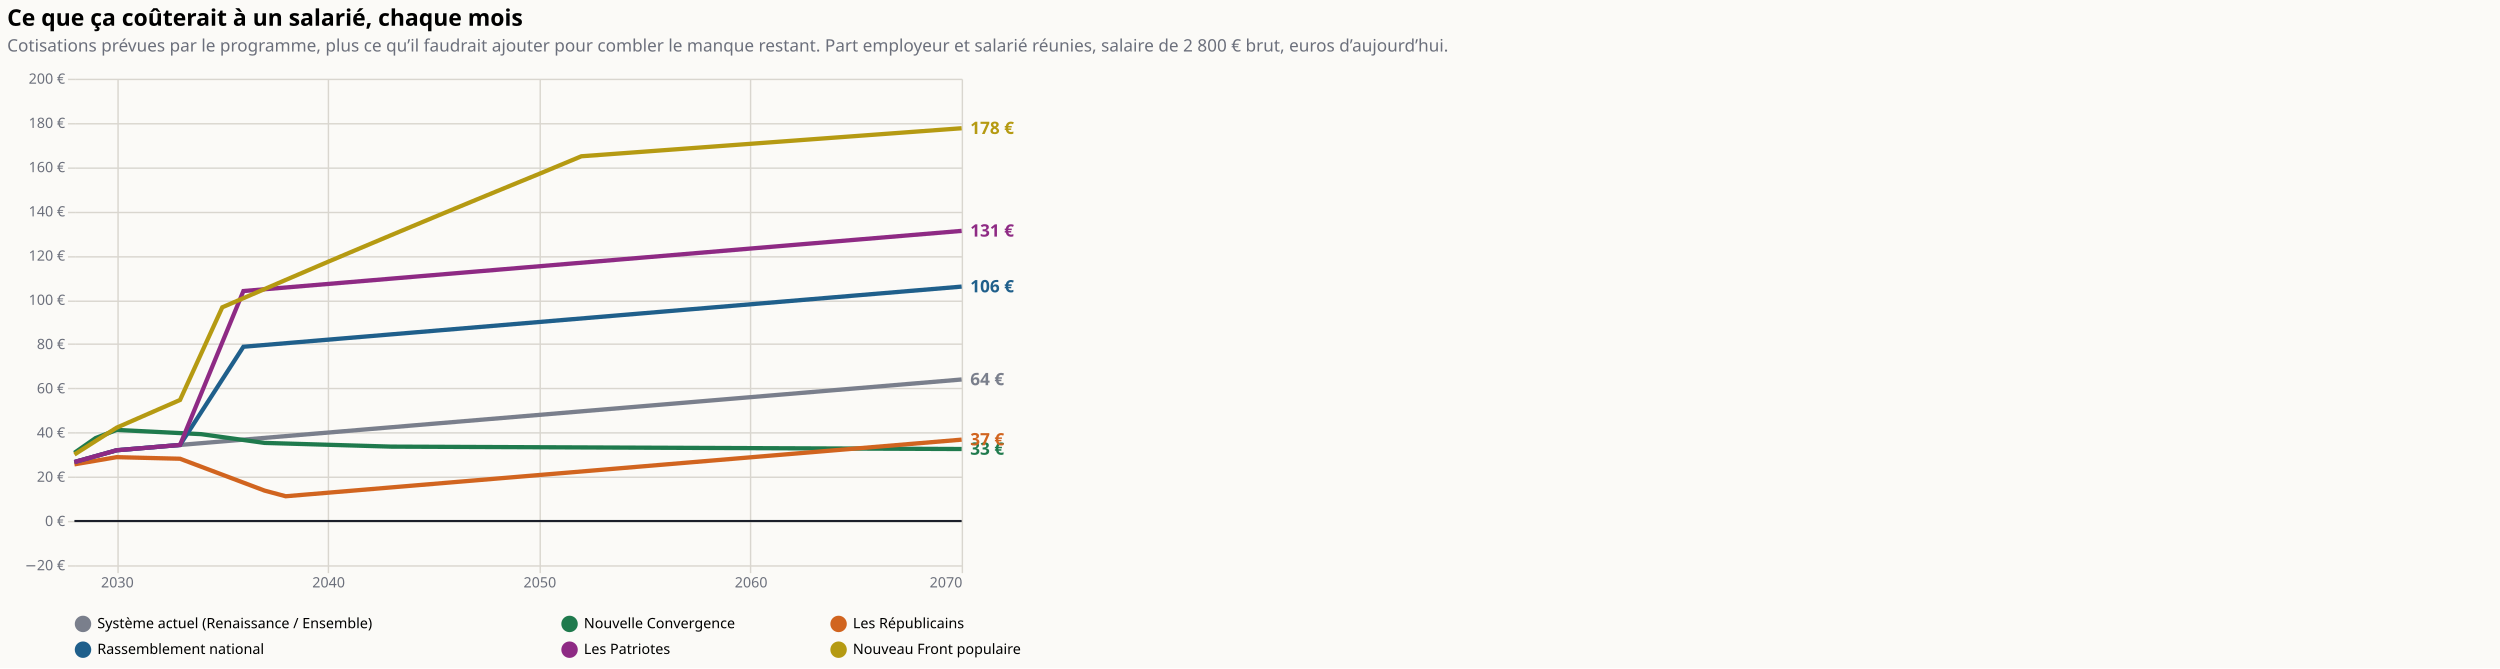
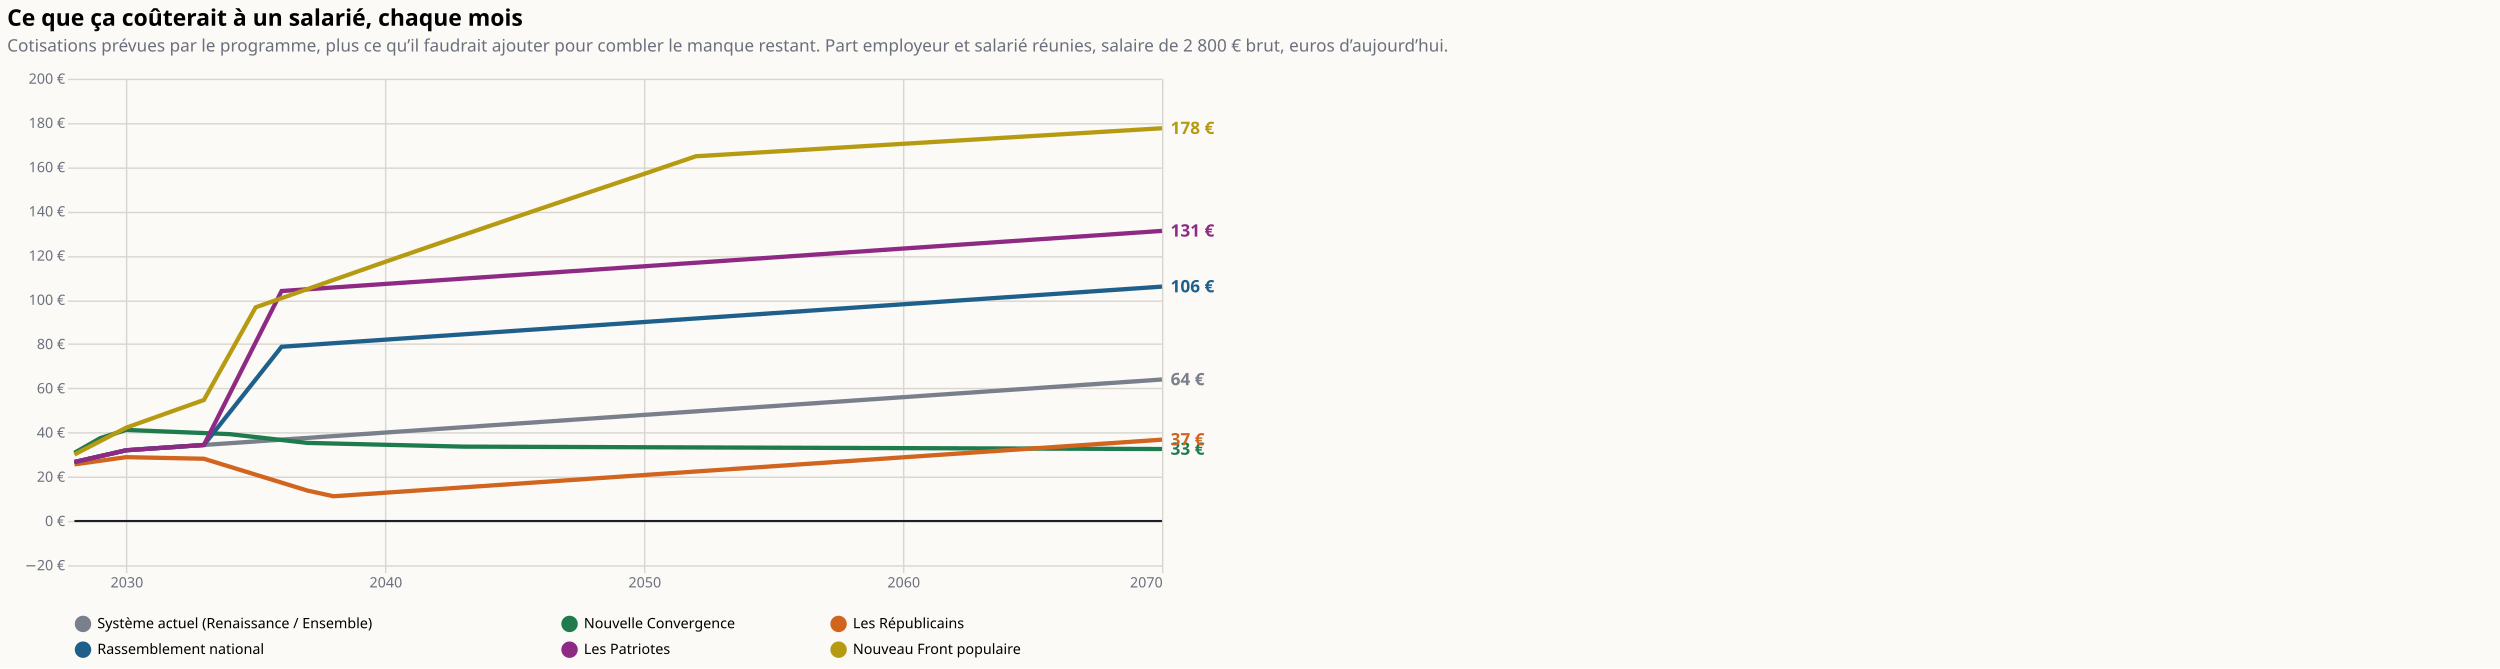
<svg xmlns="http://www.w3.org/2000/svg" version="1.1" class="marks" width="1747" height="467" viewBox="0 0 1747 467">
  <rect width="1747" height="467" fill="#fbfaf7" />
  <g fill="none" stroke-miterlimit="4" transform="translate(52,55)">
    <g class="mark-group role-frame root" role="graphics-object" aria-roledescription="group mark container">
      <g transform="translate(0,0)">
-         <path class="background" aria-hidden="true" d="M0,0h620v340h-620Z" />
+         <path class="background" aria-hidden="true" d="M0,0h760v340h-760Z" />
        <g>
          <g class="mark-group role-axis" aria-hidden="true">
            <g transform="translate(0.5,340.5)">
              <path class="background" aria-hidden="true" d="M0,0h0v0h0Z" pointer-events="none" />
              <g>
                <g class="mark-rule role-axis-grid" pointer-events="none">
-                   <line transform="translate(30,-340)" x2="0" y2="340" stroke="#d9d6cf" stroke-width="1" opacity="1" />
-                   <line transform="translate(177,-340)" x2="0" y2="340" stroke="#d9d6cf" stroke-width="1" opacity="1" />
-                   <line transform="translate(325,-340)" x2="0" y2="340" stroke="#d9d6cf" stroke-width="1" opacity="1" />
-                   <line transform="translate(472,-340)" x2="0" y2="340" stroke="#d9d6cf" stroke-width="1" opacity="1" />
-                   <line transform="translate(620,-340)" x2="0" y2="340" stroke="#d9d6cf" stroke-width="1" opacity="1" />
+                   <line transform="translate(36,-340)" x2="0" y2="340" stroke="#d9d6cf" stroke-width="1" opacity="1" />
+                   <line transform="translate(217,-340)" x2="0" y2="340" stroke="#d9d6cf" stroke-width="1" opacity="1" />
+                   <line transform="translate(398,-340)" x2="0" y2="340" stroke="#d9d6cf" stroke-width="1" opacity="1" />
+                   <line transform="translate(579,-340)" x2="0" y2="340" stroke="#d9d6cf" stroke-width="1" opacity="1" />
+                   <line transform="translate(760,-340)" x2="0" y2="340" stroke="#d9d6cf" stroke-width="1" opacity="1" />
                </g>
              </g>
              <path class="foreground" aria-hidden="true" d="" pointer-events="none" display="none" />
            </g>
          </g>
          <g class="mark-group role-axis" aria-hidden="true">
            <g transform="translate(0.5,0.5)">
              <path class="background" aria-hidden="true" d="M0,0h0v0h0Z" pointer-events="none" />
              <g>
                <g class="mark-rule role-axis-grid" pointer-events="none">
-                   <line transform="translate(0,340)" x2="620" y2="0" stroke="#d9d6cf" stroke-width="1" opacity="1" />
-                   <line transform="translate(0,309)" x2="620" y2="0" stroke="#d9d6cf" stroke-width="1" opacity="1" />
-                   <line transform="translate(0,278)" x2="620" y2="0" stroke="#d9d6cf" stroke-width="1" opacity="1" />
-                   <line transform="translate(0,247)" x2="620" y2="0" stroke="#d9d6cf" stroke-width="1" opacity="1" />
-                   <line transform="translate(0,216)" x2="620" y2="0" stroke="#d9d6cf" stroke-width="1" opacity="1" />
-                   <line transform="translate(0,185)" x2="620" y2="0" stroke="#d9d6cf" stroke-width="1" opacity="1" />
-                   <line transform="translate(0,155)" x2="620" y2="0" stroke="#d9d6cf" stroke-width="1" opacity="1" />
-                   <line transform="translate(0,124)" x2="620" y2="0" stroke="#d9d6cf" stroke-width="1" opacity="1" />
-                   <line transform="translate(0,93)" x2="620" y2="0" stroke="#d9d6cf" stroke-width="1" opacity="1" />
-                   <line transform="translate(0,62)" x2="620" y2="0" stroke="#d9d6cf" stroke-width="1" opacity="1" />
-                   <line transform="translate(0,31)" x2="620" y2="0" stroke="#d9d6cf" stroke-width="1" opacity="1" />
-                   <line transform="translate(0,0)" x2="620" y2="0" stroke="#d9d6cf" stroke-width="1" opacity="1" />
+                   <line transform="translate(0,340)" x2="760" y2="0" stroke="#d9d6cf" stroke-width="1" opacity="1" />
+                   <line transform="translate(0,309)" x2="760" y2="0" stroke="#d9d6cf" stroke-width="1" opacity="1" />
+                   <line transform="translate(0,278)" x2="760" y2="0" stroke="#d9d6cf" stroke-width="1" opacity="1" />
+                   <line transform="translate(0,247)" x2="760" y2="0" stroke="#d9d6cf" stroke-width="1" opacity="1" />
+                   <line transform="translate(0,216)" x2="760" y2="0" stroke="#d9d6cf" stroke-width="1" opacity="1" />
+                   <line transform="translate(0,185)" x2="760" y2="0" stroke="#d9d6cf" stroke-width="1" opacity="1" />
+                   <line transform="translate(0,155)" x2="760" y2="0" stroke="#d9d6cf" stroke-width="1" opacity="1" />
+                   <line transform="translate(0,124)" x2="760" y2="0" stroke="#d9d6cf" stroke-width="1" opacity="1" />
+                   <line transform="translate(0,93)" x2="760" y2="0" stroke="#d9d6cf" stroke-width="1" opacity="1" />
+                   <line transform="translate(0,62)" x2="760" y2="0" stroke="#d9d6cf" stroke-width="1" opacity="1" />
+                   <line transform="translate(0,31)" x2="760" y2="0" stroke="#d9d6cf" stroke-width="1" opacity="1" />
+                   <line transform="translate(0,0)" x2="760" y2="0" stroke="#d9d6cf" stroke-width="1" opacity="1" />
                </g>
              </g>
              <path class="foreground" aria-hidden="true" d="" pointer-events="none" display="none" />
            </g>
          </g>
          <g class="mark-group role-axis" role="graphics-symbol" aria-roledescription="axis" aria-label="X-axis for a linear scale with values from 2028 to 2070">
            <g transform="translate(0.5,340.5)">
              <path class="background" aria-hidden="true" d="M0,0h0v0h0Z" pointer-events="none" />
              <g>
                <g class="mark-rule role-axis-tick" pointer-events="none">
-                   <line transform="translate(30,0)" x2="0" y2="5" stroke="#d9d6cf" stroke-width="1" opacity="1" />
-                   <line transform="translate(177,0)" x2="0" y2="5" stroke="#d9d6cf" stroke-width="1" opacity="1" />
-                   <line transform="translate(325,0)" x2="0" y2="5" stroke="#d9d6cf" stroke-width="1" opacity="1" />
-                   <line transform="translate(472,0)" x2="0" y2="5" stroke="#d9d6cf" stroke-width="1" opacity="1" />
-                   <line transform="translate(620,0)" x2="0" y2="5" stroke="#d9d6cf" stroke-width="1" opacity="1" />
+                   <line transform="translate(36,0)" x2="0" y2="5" stroke="#d9d6cf" stroke-width="1" opacity="1" />
+                   <line transform="translate(217,0)" x2="0" y2="5" stroke="#d9d6cf" stroke-width="1" opacity="1" />
+                   <line transform="translate(398,0)" x2="0" y2="5" stroke="#d9d6cf" stroke-width="1" opacity="1" />
+                   <line transform="translate(579,0)" x2="0" y2="5" stroke="#d9d6cf" stroke-width="1" opacity="1" />
+                   <line transform="translate(760,0)" x2="0" y2="5" stroke="#d9d6cf" stroke-width="1" opacity="1" />
                </g>
                <g class="mark-text role-axis-label" pointer-events="none">
-                   <text text-anchor="middle" transform="translate(29.52381,15)" font-family="system-ui, sans-serif" font-size="10px" fill="#6b6f7b" opacity="1">2030</text>
-                   <text text-anchor="middle" transform="translate(177.1429,15)" font-family="system-ui, sans-serif" font-size="10px" fill="#6b6f7b" opacity="1">2040</text>
-                   <text text-anchor="middle" transform="translate(324.7619,15)" font-family="system-ui, sans-serif" font-size="10px" fill="#6b6f7b" opacity="1">2050</text>
-                   <text text-anchor="middle" transform="translate(472.381,15)" font-family="system-ui, sans-serif" font-size="10px" fill="#6b6f7b" opacity="1">2060</text>
-                   <text text-anchor="end" transform="translate(620,15)" font-family="system-ui, sans-serif" font-size="10px" fill="#6b6f7b" opacity="1">2070</text>
+                   <text text-anchor="middle" transform="translate(36.19048,15)" font-family="system-ui, sans-serif" font-size="10px" fill="#6b6f7b" opacity="1">2030</text>
+                   <text text-anchor="middle" transform="translate(217.1429,15)" font-family="system-ui, sans-serif" font-size="10px" fill="#6b6f7b" opacity="1">2040</text>
+                   <text text-anchor="middle" transform="translate(398.0952,15)" font-family="system-ui, sans-serif" font-size="10px" fill="#6b6f7b" opacity="1">2050</text>
+                   <text text-anchor="middle" transform="translate(579.0476,15)" font-family="system-ui, sans-serif" font-size="10px" fill="#6b6f7b" opacity="1">2060</text>
+                   <text text-anchor="end" transform="translate(760,15)" font-family="system-ui, sans-serif" font-size="10px" fill="#6b6f7b" opacity="1">2070</text>
                </g>
              </g>
              <path class="foreground" aria-hidden="true" d="" pointer-events="none" display="none" />
            </g>
          </g>
          <g class="mark-group role-axis" role="graphics-symbol" aria-roledescription="axis" aria-label="Y-axis for a linear scale with values from −20 to 200">
            <g transform="translate(0.5,0.5)">
              <path class="background" aria-hidden="true" d="M0,0h0v0h0Z" pointer-events="none" />
              <g>
                <g class="mark-rule role-axis-tick" pointer-events="none">
                  <line transform="translate(0,340)" x2="-5" y2="0" stroke="#d9d6cf" stroke-width="1" opacity="1" />
                  <line transform="translate(0,309)" x2="-5" y2="0" stroke="#d9d6cf" stroke-width="1" opacity="1" />
                  <line transform="translate(0,278)" x2="-5" y2="0" stroke="#d9d6cf" stroke-width="1" opacity="1" />
                  <line transform="translate(0,247)" x2="-5" y2="0" stroke="#d9d6cf" stroke-width="1" opacity="1" />
                  <line transform="translate(0,216)" x2="-5" y2="0" stroke="#d9d6cf" stroke-width="1" opacity="1" />
                  <line transform="translate(0,185)" x2="-5" y2="0" stroke="#d9d6cf" stroke-width="1" opacity="1" />
                  <line transform="translate(0,155)" x2="-5" y2="0" stroke="#d9d6cf" stroke-width="1" opacity="1" />
                  <line transform="translate(0,124)" x2="-5" y2="0" stroke="#d9d6cf" stroke-width="1" opacity="1" />
                  <line transform="translate(0,93)" x2="-5" y2="0" stroke="#d9d6cf" stroke-width="1" opacity="1" />
                  <line transform="translate(0,62)" x2="-5" y2="0" stroke="#d9d6cf" stroke-width="1" opacity="1" />
                  <line transform="translate(0,31)" x2="-5" y2="0" stroke="#d9d6cf" stroke-width="1" opacity="1" />
                  <line transform="translate(0,0)" x2="-5" y2="0" stroke="#d9d6cf" stroke-width="1" opacity="1" />
                </g>
                <g class="mark-text role-axis-label" pointer-events="none">
                  <text text-anchor="end" transform="translate(-7,343)" font-family="system-ui, sans-serif" font-size="10px" fill="#6b6f7b" opacity="1">−20 €</text>
                  <text text-anchor="end" transform="translate(-7,312.0909)" font-family="system-ui, sans-serif" font-size="10px" fill="#6b6f7b" opacity="1">0 €</text>
                  <text text-anchor="end" transform="translate(-7,281.1818)" font-family="system-ui, sans-serif" font-size="10px" fill="#6b6f7b" opacity="1">20 €</text>
                  <text text-anchor="end" transform="translate(-7,250.2727)" font-family="system-ui, sans-serif" font-size="10px" fill="#6b6f7b" opacity="1">40 €</text>
                  <text text-anchor="end" transform="translate(-7,219.3636)" font-family="system-ui, sans-serif" font-size="10px" fill="#6b6f7b" opacity="1">60 €</text>
                  <text text-anchor="end" transform="translate(-7,188.4545)" font-family="system-ui, sans-serif" font-size="10px" fill="#6b6f7b" opacity="1">80 €</text>
                  <text text-anchor="end" transform="translate(-7,157.5455)" font-family="system-ui, sans-serif" font-size="10px" fill="#6b6f7b" opacity="1">100 €</text>
                  <text text-anchor="end" transform="translate(-7,126.6364)" font-family="system-ui, sans-serif" font-size="10px" fill="#6b6f7b" opacity="1">120 €</text>
                  <text text-anchor="end" transform="translate(-7,95.72727)" font-family="system-ui, sans-serif" font-size="10px" fill="#6b6f7b" opacity="1">140 €</text>
                  <text text-anchor="end" transform="translate(-7,64.81818)" font-family="system-ui, sans-serif" font-size="10px" fill="#6b6f7b" opacity="1">160 €</text>
                  <text text-anchor="end" transform="translate(-7,33.90909)" font-family="system-ui, sans-serif" font-size="10px" fill="#6b6f7b" opacity="1">180 €</text>
                  <text text-anchor="end" transform="translate(-7,3)" font-family="system-ui, sans-serif" font-size="10px" fill="#6b6f7b" opacity="1">200 €</text>
                </g>
              </g>
              <path class="foreground" aria-hidden="true" d="" pointer-events="none" display="none" />
            </g>
          </g>
          <g class="mark-group role-scope layer_0_pathgroup" role="graphics-object" aria-roledescription="group mark container">
            <g transform="translate(0,0)">
-               <path class="background" aria-hidden="true" d="M0,0h620v340h-620Z" />
-               <g>
-                 <g class="mark-line role-mark layer_0_marks" role="graphics-object" aria-roledescription="line mark container">
-                   <path aria-label="annee: 2028; valeur: 26.6666666667; programme: Système actuel (Renaissance / Ensemble)" role="graphics-symbol" aria-roledescription="line mark" d="M0,267.879L14.762,263.758L29.524,259.636L44.286,258.4L59.048,257.164L73.81,255.927L88.571,254.691L103.333,253.455L118.095,252.218L132.857,250.982L147.619,249.745L162.381,248.509L177.143,247.273L191.905,246.036L206.667,244.8L221.429,243.564L236.19,242.327L250.952,241.091L265.714,239.855L280.476,238.618L295.238,237.382L310,236.145L324.762,234.909L339.524,233.673L354.286,232.436L369.048,231.2L383.81,229.964L398.571,228.727L413.333,227.491L428.095,226.255L442.857,225.018L457.619,223.782L472.381,222.545L487.143,221.309L501.905,220.073L516.667,218.836L531.429,217.6L546.19,216.364L560.952,215.127L575.714,213.891L590.476,212.655L605.238,211.418L620,210.182" stroke="#7a7f8c" stroke-width="3" />
-                 </g>
-               </g>
-               <path class="foreground" aria-hidden="true" d="" display="none" />
-             </g>
-             <g transform="translate(0,0)">
-               <path class="background" aria-hidden="true" d="M0,0h620v340h-620Z" />
-               <g>
-                 <g class="mark-line role-mark layer_0_marks" role="graphics-object" aria-roledescription="line mark container">
-                   <path aria-label="annee: 2028; valeur: 30.8266666667; programme: Nouvelle Convergence" role="graphics-symbol" aria-roledescription="line mark" d="M0,261.45L14.762,251.147L29.524,245.418L44.286,246.16L59.048,246.902L73.81,247.644L88.571,248.385L103.333,250.425L118.095,252.465L132.857,254.505L147.619,254.938L162.381,255.371L177.143,255.804L191.905,256.236L206.667,256.669L221.429,257.102L236.19,257.164L250.952,257.225L265.714,257.287L280.476,257.349L295.238,257.411L310,257.473L324.762,257.535L339.524,257.596L354.286,257.658L369.048,257.72L383.81,257.782L398.571,257.844L413.333,257.905L428.095,257.967L442.857,258.029L457.619,258.091L472.381,258.153L487.143,258.215L501.905,258.276L516.667,258.338L531.429,258.4L546.19,258.462L560.952,258.524L575.714,258.585L590.476,258.647L605.238,258.709L620,258.771" stroke="#1f7a4d" stroke-width="3" />
-                 </g>
-               </g>
-               <path class="foreground" aria-hidden="true" d="" display="none" />
-             </g>
-             <g transform="translate(0,0)">
-               <path class="background" aria-hidden="true" d="M0,0h620v340h-620Z" />
-               <g>
-                 <g class="mark-line role-mark layer_0_marks" role="graphics-object" aria-roledescription="line mark container">
-                   <path aria-label="annee: 2028; valeur: 25.6266666667; programme: Les Républicains" role="graphics-symbol" aria-roledescription="line mark" d="M0,269.486L14.762,266.972L29.524,264.458L44.286,264.829L59.048,265.2L73.81,265.571L88.571,271.135L103.333,276.698L118.095,282.262L132.857,287.825L147.619,291.782L162.381,290.545L177.143,289.309L191.905,288.073L206.667,286.836L221.429,285.6L236.19,284.364L250.952,283.127L265.714,281.891L280.476,280.655L295.238,279.418L310,278.182L324.762,276.945L339.524,275.709L354.286,274.473L369.048,273.236L383.81,272L398.571,270.764L413.333,269.527L428.095,268.291L442.857,267.055L457.619,265.818L472.381,264.582L487.143,263.345L501.905,262.109L516.667,260.873L531.429,259.636L546.19,258.4L560.952,257.164L575.714,255.927L590.476,254.691L605.238,253.455L620,252.218" stroke="#d1641f" stroke-width="3" />
-                 </g>
-               </g>
-               <path class="foreground" aria-hidden="true" d="" display="none" />
-             </g>
-             <g transform="translate(0,0)">
-               <path class="background" aria-hidden="true" d="M0,0h620v340h-620Z" />
-               <g>
-                 <g class="mark-line role-mark layer_0_marks" role="graphics-object" aria-roledescription="line mark container">
-                   <path aria-label="annee: 2028; valeur: 26.6666666667; programme: Rassemblement national" role="graphics-symbol" aria-roledescription="line mark" d="M0,267.879L14.762,263.758L29.524,259.636L44.286,258.4L59.048,257.164L73.81,255.927L88.571,233.055L103.333,210.182L118.095,187.309L132.857,186.073L147.619,184.836L162.381,183.6L177.143,182.364L191.905,181.127L206.667,179.891L221.429,178.655L236.19,177.418L250.952,176.182L265.714,174.945L280.476,173.709L295.238,172.473L310,171.236L324.762,170L339.524,168.764L354.286,167.527L369.048,166.291L383.81,165.055L398.571,163.818L413.333,162.582L428.095,161.345L442.857,160.109L457.619,158.873L472.381,157.636L487.143,156.4L501.905,155.164L516.667,153.927L531.429,152.691L546.19,151.455L560.952,150.218L575.714,148.982L590.476,147.745L605.238,146.509L620,145.273" stroke="#1f5f8b" stroke-width="3" />
-                 </g>
-               </g>
-               <path class="foreground" aria-hidden="true" d="" display="none" />
-             </g>
-             <g transform="translate(0,0)">
-               <path class="background" aria-hidden="true" d="M0,0h620v340h-620Z" />
-               <g>
-                 <g class="mark-line role-mark layer_0_marks" role="graphics-object" aria-roledescription="line mark container">
-                   <path aria-label="annee: 2028; valeur: 26.6666666667; programme: Les Patriotes" role="graphics-symbol" aria-roledescription="line mark" d="M0,267.879L14.762,263.758L29.524,259.636L44.286,258.4L59.048,257.164L73.81,255.927L88.571,220.073L103.333,184.218L118.095,148.364L132.857,147.127L147.619,145.891L162.381,144.655L177.143,143.418L191.905,142.182L206.667,140.945L221.429,139.709L236.19,138.473L250.952,137.236L265.714,136L280.476,134.764L295.238,133.527L310,132.291L324.762,131.055L339.524,129.818L354.286,128.582L369.048,127.345L383.81,126.109L398.571,124.873L413.333,123.636L428.095,122.4L442.857,121.164L457.619,119.927L472.381,118.691L487.143,117.455L501.905,116.218L516.667,114.982L531.429,113.745L546.19,112.509L560.952,111.273L575.714,110.036L590.476,108.8L605.238,107.564L620,106.327" stroke="#8e2a84" stroke-width="3" />
-                 </g>
-               </g>
-               <path class="foreground" aria-hidden="true" d="" display="none" />
-             </g>
-             <g transform="translate(0,0)">
-               <path class="background" aria-hidden="true" d="M0,0h620v340h-620Z" />
-               <g>
-                 <g class="mark-line role-mark layer_0_marks" role="graphics-object" aria-roledescription="line mark container">
-                   <path aria-label="annee: 2028; valeur: 30.08; programme: Nouveau Front populaire" role="graphics-symbol" aria-roledescription="line mark" d="M0,262.604L14.762,253.22L29.524,243.85L44.286,237.384L59.048,230.933L73.81,224.498L88.571,192.115L103.333,159.748L118.095,153.361L132.857,146.989L147.619,140.633L162.381,134.293L177.143,127.969L191.905,121.716L206.667,115.486L221.429,109.281L236.19,103.099L250.952,96.941L265.714,90.806L280.476,84.696L295.238,78.609L310,72.546L324.762,66.506L339.524,60.348L354.286,54.202L369.048,53.114L383.81,52.026L398.571,50.938L413.333,49.85L428.095,48.762L442.857,47.674L457.619,46.586L472.381,45.498L487.143,44.41L501.905,43.322L516.667,42.234L531.429,41.146L546.19,40.058L560.952,38.97L575.714,37.882L590.476,36.794L605.238,35.706L620,34.618" stroke="#b59a12" stroke-width="3" />
+               <path class="background" aria-hidden="true" d="M0,0h760v340h-760Z" />
+               <g>
+                 <g class="mark-line role-mark layer_0_marks" role="graphics-object" aria-roledescription="line mark container">
+                   <path aria-label="annee: 2028; valeur: 26.6666666667; programme: Système actuel (Renaissance / Ensemble)" role="graphics-symbol" aria-roledescription="line mark" d="M0,267.879L18.095,263.758L36.19,259.636L54.286,258.4L72.381,257.164L90.476,255.927L108.571,254.691L126.667,253.455L144.762,252.218L162.857,250.982L180.952,249.745L199.048,248.509L217.143,247.273L235.238,246.036L253.333,244.8L271.429,243.564L289.524,242.327L307.619,241.091L325.714,239.855L343.81,238.618L361.905,237.382L380,236.145L398.095,234.909L416.19,233.673L434.286,232.436L452.381,231.2L470.476,229.964L488.571,228.727L506.667,227.491L524.762,226.255L542.857,225.018L560.952,223.782L579.048,222.545L597.143,221.309L615.238,220.073L633.333,218.836L651.429,217.6L669.524,216.364L687.619,215.127L705.714,213.891L723.81,212.655L741.905,211.418L760,210.182" stroke="#7a7f8c" stroke-width="3" />
+                 </g>
+               </g>
+               <path class="foreground" aria-hidden="true" d="" display="none" />
+             </g>
+             <g transform="translate(0,0)">
+               <path class="background" aria-hidden="true" d="M0,0h760v340h-760Z" />
+               <g>
+                 <g class="mark-line role-mark layer_0_marks" role="graphics-object" aria-roledescription="line mark container">
+                   <path aria-label="annee: 2028; valeur: 30.8266666667; programme: Nouvelle Convergence" role="graphics-symbol" aria-roledescription="line mark" d="M0,261.45L18.095,251.147L36.19,245.418L54.286,246.16L72.381,246.902L90.476,247.644L108.571,248.385L126.667,250.425L144.762,252.465L162.857,254.505L180.952,254.938L199.048,255.371L217.143,255.804L235.238,256.236L253.333,256.669L271.429,257.102L289.524,257.164L307.619,257.225L325.714,257.287L343.81,257.349L361.905,257.411L380,257.473L398.095,257.535L416.19,257.596L434.286,257.658L452.381,257.72L470.476,257.782L488.571,257.844L506.667,257.905L524.762,257.967L542.857,258.029L560.952,258.091L579.048,258.153L597.143,258.215L615.238,258.276L633.333,258.338L651.429,258.4L669.524,258.462L687.619,258.524L705.714,258.585L723.81,258.647L741.905,258.709L760,258.771" stroke="#1f7a4d" stroke-width="3" />
+                 </g>
+               </g>
+               <path class="foreground" aria-hidden="true" d="" display="none" />
+             </g>
+             <g transform="translate(0,0)">
+               <path class="background" aria-hidden="true" d="M0,0h760v340h-760Z" />
+               <g>
+                 <g class="mark-line role-mark layer_0_marks" role="graphics-object" aria-roledescription="line mark container">
+                   <path aria-label="annee: 2028; valeur: 25.6266666667; programme: Les Républicains" role="graphics-symbol" aria-roledescription="line mark" d="M0,269.486L18.095,266.972L36.19,264.458L54.286,264.829L72.381,265.2L90.476,265.571L108.571,271.135L126.667,276.698L144.762,282.262L162.857,287.825L180.952,291.782L199.048,290.545L217.143,289.309L235.238,288.073L253.333,286.836L271.429,285.6L289.524,284.364L307.619,283.127L325.714,281.891L343.81,280.655L361.905,279.418L380,278.182L398.095,276.945L416.19,275.709L434.286,274.473L452.381,273.236L470.476,272L488.571,270.764L506.667,269.527L524.762,268.291L542.857,267.055L560.952,265.818L579.048,264.582L597.143,263.345L615.238,262.109L633.333,260.873L651.429,259.636L669.524,258.4L687.619,257.164L705.714,255.927L723.81,254.691L741.905,253.455L760,252.218" stroke="#d1641f" stroke-width="3" />
+                 </g>
+               </g>
+               <path class="foreground" aria-hidden="true" d="" display="none" />
+             </g>
+             <g transform="translate(0,0)">
+               <path class="background" aria-hidden="true" d="M0,0h760v340h-760Z" />
+               <g>
+                 <g class="mark-line role-mark layer_0_marks" role="graphics-object" aria-roledescription="line mark container">
+                   <path aria-label="annee: 2028; valeur: 26.6666666667; programme: Rassemblement national" role="graphics-symbol" aria-roledescription="line mark" d="M0,267.879L18.095,263.758L36.19,259.636L54.286,258.4L72.381,257.164L90.476,255.927L108.571,233.055L126.667,210.182L144.762,187.309L162.857,186.073L180.952,184.836L199.048,183.6L217.143,182.364L235.238,181.127L253.333,179.891L271.429,178.655L289.524,177.418L307.619,176.182L325.714,174.945L343.81,173.709L361.905,172.473L380,171.236L398.095,170L416.19,168.764L434.286,167.527L452.381,166.291L470.476,165.055L488.571,163.818L506.667,162.582L524.762,161.345L542.857,160.109L560.952,158.873L579.048,157.636L597.143,156.4L615.238,155.164L633.333,153.927L651.429,152.691L669.524,151.455L687.619,150.218L705.714,148.982L723.81,147.745L741.905,146.509L760,145.273" stroke="#1f5f8b" stroke-width="3" />
+                 </g>
+               </g>
+               <path class="foreground" aria-hidden="true" d="" display="none" />
+             </g>
+             <g transform="translate(0,0)">
+               <path class="background" aria-hidden="true" d="M0,0h760v340h-760Z" />
+               <g>
+                 <g class="mark-line role-mark layer_0_marks" role="graphics-object" aria-roledescription="line mark container">
+                   <path aria-label="annee: 2028; valeur: 26.6666666667; programme: Les Patriotes" role="graphics-symbol" aria-roledescription="line mark" d="M0,267.879L18.095,263.758L36.19,259.636L54.286,258.4L72.381,257.164L90.476,255.927L108.571,220.073L126.667,184.218L144.762,148.364L162.857,147.127L180.952,145.891L199.048,144.655L217.143,143.418L235.238,142.182L253.333,140.945L271.429,139.709L289.524,138.473L307.619,137.236L325.714,136L343.81,134.764L361.905,133.527L380,132.291L398.095,131.055L416.19,129.818L434.286,128.582L452.381,127.345L470.476,126.109L488.571,124.873L506.667,123.636L524.762,122.4L542.857,121.164L560.952,119.927L579.048,118.691L597.143,117.455L615.238,116.218L633.333,114.982L651.429,113.745L669.524,112.509L687.619,111.273L705.714,110.036L723.81,108.8L741.905,107.564L760,106.327" stroke="#8e2a84" stroke-width="3" />
+                 </g>
+               </g>
+               <path class="foreground" aria-hidden="true" d="" display="none" />
+             </g>
+             <g transform="translate(0,0)">
+               <path class="background" aria-hidden="true" d="M0,0h760v340h-760Z" />
+               <g>
+                 <g class="mark-line role-mark layer_0_marks" role="graphics-object" aria-roledescription="line mark container">
+                   <path aria-label="annee: 2028; valeur: 30.08; programme: Nouveau Front populaire" role="graphics-symbol" aria-roledescription="line mark" d="M0,262.604L18.095,253.22L36.19,243.85L54.286,237.384L72.381,230.933L90.476,224.498L108.571,192.115L126.667,159.748L144.762,153.361L162.857,146.989L180.952,140.633L199.048,134.293L217.143,127.969L235.238,121.716L253.333,115.486L271.429,109.281L289.524,103.099L307.619,96.941L325.714,90.806L343.81,84.696L361.905,78.609L380,72.546L398.095,66.506L416.19,60.348L434.286,54.202L452.381,53.114L470.476,52.026L488.571,50.938L506.667,49.85L524.762,48.762L542.857,47.674L560.952,46.586L579.048,45.498L597.143,44.41L615.238,43.322L633.333,42.234L651.429,41.146L669.524,40.058L687.619,38.97L705.714,37.882L723.81,36.794L741.905,35.706L760,34.618" stroke="#b59a12" stroke-width="3" />
                </g>
              </g>
              <path class="foreground" aria-hidden="true" d="" display="none" />
            </g>
          </g>
          <g class="mark-rule role-mark layer_1_marks" role="graphics-object" aria-roledescription="rule mark container">
-             <line aria-label="y: 0" role="graphics-symbol" aria-roledescription="rule mark" transform="translate(0,309.0909)" x2="620" y2="0" stroke="#1b1f2a" stroke-width="1.5" />
+             <line aria-label="y: 0" role="graphics-symbol" aria-roledescription="rule mark" transform="translate(0,309.0909)" x2="760" y2="0" stroke="#1b1f2a" stroke-width="1.5" />
          </g>
          <g class="mark-text role-mark layer_2_marks" role="graphics-object" aria-roledescription="text mark container">
-             <text aria-label="annee: 2070; valeur: 64; programme: Système actuel (Renaissance / Ensemble); etiquette: 64 €" role="graphics-symbol" aria-roledescription="text mark" text-anchor="start" transform="translate(626,214.1818)" font-family="system-ui, sans-serif" font-size="12px" font-weight="bold" fill="#7a7f8c">64 €</text>
-             <text aria-label="annee: 2070; valeur: 32.56; programme: Nouvelle Convergence; etiquette: 33 €" role="graphics-symbol" aria-roledescription="text mark" text-anchor="start" transform="translate(626,262.7709)" font-family="system-ui, sans-serif" font-size="12px" font-weight="bold" fill="#1f7a4d">33 €</text>
-             <text aria-label="annee: 2070; valeur: 36.8; programme: Les Républicains; etiquette: 37 €" role="graphics-symbol" aria-roledescription="text mark" text-anchor="start" transform="translate(626,256.2182)" font-family="system-ui, sans-serif" font-size="12px" font-weight="bold" fill="#d1641f">37 €</text>
-             <text aria-label="annee: 2070; valeur: 106; programme: Rassemblement national; etiquette: 106 €" role="graphics-symbol" aria-roledescription="text mark" text-anchor="start" transform="translate(626,149.2727)" font-family="system-ui, sans-serif" font-size="12px" font-weight="bold" fill="#1f5f8b">106 €</text>
-             <text aria-label="annee: 2070; valeur: 131.2; programme: Les Patriotes; etiquette: 131 €" role="graphics-symbol" aria-roledescription="text mark" text-anchor="start" transform="translate(626,110.3273)" font-family="system-ui, sans-serif" font-size="12px" font-weight="bold" fill="#8e2a84">131 €</text>
-             <text aria-label="annee: 2070; valeur: 177.6; programme: Nouveau Front populaire; etiquette: 178 €" role="graphics-symbol" aria-roledescription="text mark" text-anchor="start" transform="translate(626,38.61818)" font-family="system-ui, sans-serif" font-size="12px" font-weight="bold" fill="#b59a12">178 €</text>
+             <text aria-label="annee: 2070; valeur: 64; programme: Système actuel (Renaissance / Ensemble); etiquette: 64 €" role="graphics-symbol" aria-roledescription="text mark" text-anchor="start" transform="translate(766,214.1818)" font-family="system-ui, sans-serif" font-size="12px" font-weight="bold" fill="#7a7f8c">64 €</text>
+             <text aria-label="annee: 2070; valeur: 32.56; programme: Nouvelle Convergence; etiquette: 33 €" role="graphics-symbol" aria-roledescription="text mark" text-anchor="start" transform="translate(766,262.7709)" font-family="system-ui, sans-serif" font-size="12px" font-weight="bold" fill="#1f7a4d">33 €</text>
+             <text aria-label="annee: 2070; valeur: 36.8; programme: Les Républicains; etiquette: 37 €" role="graphics-symbol" aria-roledescription="text mark" text-anchor="start" transform="translate(766,256.2182)" font-family="system-ui, sans-serif" font-size="12px" font-weight="bold" fill="#d1641f">37 €</text>
+             <text aria-label="annee: 2070; valeur: 106; programme: Rassemblement national; etiquette: 106 €" role="graphics-symbol" aria-roledescription="text mark" text-anchor="start" transform="translate(766,149.2727)" font-family="system-ui, sans-serif" font-size="12px" font-weight="bold" fill="#1f5f8b">106 €</text>
+             <text aria-label="annee: 2070; valeur: 131.2; programme: Les Patriotes; etiquette: 131 €" role="graphics-symbol" aria-roledescription="text mark" text-anchor="start" transform="translate(766,110.3273)" font-family="system-ui, sans-serif" font-size="12px" font-weight="bold" fill="#8e2a84">131 €</text>
+             <text aria-label="annee: 2070; valeur: 177.6; programme: Nouveau Front populaire; etiquette: 178 €" role="graphics-symbol" aria-roledescription="text mark" text-anchor="start" transform="translate(766,38.61818)" font-family="system-ui, sans-serif" font-size="12px" font-weight="bold" fill="#b59a12">178 €</text>
          </g>
          <g class="mark-group role-legend" role="graphics-symbol" aria-roledescription="legend" aria-label="Symbol legend for fill color and stroke color with 6 values: Système actuel (Renaissance / Ensemble), Nouvelle Convergence, Les Républicains, Rassemblement national, Les Patriotes, Nouveau Front populaire">
            <g transform="translate(0,375)">
              <path class="background" aria-hidden="true" d="M0,0h728v32h-728Z" pointer-events="none" />
              <g>
                <g class="mark-group role-legend-entry">
                  <g transform="translate(0,0)">
                    <path class="background" aria-hidden="true" d="M0,0h0v0h0Z" pointer-events="none" />
                    <g>
                      <g class="mark-group role-scope" role="graphics-object" aria-roledescription="group mark container">
                        <g transform="translate(0,0)">
                          <path class="background" aria-hidden="true" d="M0,0h328v14h-328Z" pointer-events="none" opacity="1" />
                          <g>
                            <g class="mark-symbol role-legend-symbol" pointer-events="none">
                              <path transform="translate(6,6)" d="M5,0A5,5,0,1,1,-5,0A5,5,0,1,1,5,0" fill="#7a7f8c" stroke="#7a7f8c" stroke-width="1.5" opacity="1" />
                            </g>
                            <g class="mark-text role-legend-label" pointer-events="none">
                              <text text-anchor="start" transform="translate(16,9)" font-family="system-ui, sans-serif" font-size="10px" fill="#000" opacity="1">Système actuel (Renaissance / Ensemble)</text>
                            </g>
                          </g>
                          <path class="foreground" aria-hidden="true" d="" pointer-events="none" display="none" />
                        </g>
                        <g transform="translate(340,0)">
                          <path class="background" aria-hidden="true" d="M0,0h176v14h-176Z" pointer-events="none" opacity="1" />
                          <g>
                            <g class="mark-symbol role-legend-symbol" pointer-events="none">
                              <path transform="translate(6,6)" d="M5,0A5,5,0,1,1,-5,0A5,5,0,1,1,5,0" fill="#1f7a4d" stroke="#1f7a4d" stroke-width="1.5" opacity="1" />
                            </g>
                            <g class="mark-text role-legend-label" pointer-events="none">
                              <text text-anchor="start" transform="translate(16,9)" font-family="system-ui, sans-serif" font-size="10px" fill="#000" opacity="1">Nouvelle Convergence</text>
                            </g>
                          </g>
                          <path class="foreground" aria-hidden="true" d="" pointer-events="none" display="none" />
                        </g>
                        <g transform="translate(528,0)">
                          <path class="background" aria-hidden="true" d="M0,0h200v14h-200Z" pointer-events="none" opacity="1" />
                          <g>
                            <g class="mark-symbol role-legend-symbol" pointer-events="none">
                              <path transform="translate(6,6)" d="M5,0A5,5,0,1,1,-5,0A5,5,0,1,1,5,0" fill="#d1641f" stroke="#d1641f" stroke-width="1.5" opacity="1" />
                            </g>
                            <g class="mark-text role-legend-label" pointer-events="none">
                              <text text-anchor="start" transform="translate(16,9)" font-family="system-ui, sans-serif" font-size="10px" fill="#000" opacity="1">Les Républicains</text>
                            </g>
                          </g>
                          <path class="foreground" aria-hidden="true" d="" pointer-events="none" display="none" />
                        </g>
                        <g transform="translate(0,18)">
                          <path class="background" aria-hidden="true" d="M0,0h328v14h-328Z" pointer-events="none" opacity="1" />
                          <g>
                            <g class="mark-symbol role-legend-symbol" pointer-events="none">
                              <path transform="translate(6,6)" d="M5,0A5,5,0,1,1,-5,0A5,5,0,1,1,5,0" fill="#1f5f8b" stroke="#1f5f8b" stroke-width="1.5" opacity="1" />
                            </g>
                            <g class="mark-text role-legend-label" pointer-events="none">
                              <text text-anchor="start" transform="translate(16,9)" font-family="system-ui, sans-serif" font-size="10px" fill="#000" opacity="1">Rassemblement national</text>
                            </g>
                          </g>
                          <path class="foreground" aria-hidden="true" d="" pointer-events="none" display="none" />
                        </g>
                        <g transform="translate(340,18)">
                          <path class="background" aria-hidden="true" d="M0,0h176v14h-176Z" pointer-events="none" opacity="1" />
                          <g>
                            <g class="mark-symbol role-legend-symbol" pointer-events="none">
                              <path transform="translate(6,6)" d="M5,0A5,5,0,1,1,-5,0A5,5,0,1,1,5,0" fill="#8e2a84" stroke="#8e2a84" stroke-width="1.5" opacity="1" />
                            </g>
                            <g class="mark-text role-legend-label" pointer-events="none">
                              <text text-anchor="start" transform="translate(16,9)" font-family="system-ui, sans-serif" font-size="10px" fill="#000" opacity="1">Les Patriotes</text>
                            </g>
                          </g>
                          <path class="foreground" aria-hidden="true" d="" pointer-events="none" display="none" />
                        </g>
                        <g transform="translate(528,18)">
                          <path class="background" aria-hidden="true" d="M0,0h200v14h-200Z" pointer-events="none" opacity="1" />
                          <g>
                            <g class="mark-symbol role-legend-symbol" pointer-events="none">
                              <path transform="translate(6,6)" d="M5,0A5,5,0,1,1,-5,0A5,5,0,1,1,5,0" fill="#b59a12" stroke="#b59a12" stroke-width="1.5" opacity="1" />
                            </g>
                            <g class="mark-text role-legend-label" pointer-events="none">
                              <text text-anchor="start" transform="translate(16,9)" font-family="system-ui, sans-serif" font-size="10px" fill="#000" opacity="1">Nouveau Front populaire</text>
                            </g>
                          </g>
                          <path class="foreground" aria-hidden="true" d="" pointer-events="none" display="none" />
                        </g>
                      </g>
                    </g>
                    <path class="foreground" aria-hidden="true" d="" pointer-events="none" display="none" />
                  </g>
                </g>
              </g>
              <path class="foreground" aria-hidden="true" d="" pointer-events="none" display="none" />
            </g>
          </g>
          <g class="mark-group role-title">
            <g transform="translate(-47,-50)">
              <path class="background" aria-hidden="true" d="M0,0h0v0h0Z" pointer-events="none" />
              <g>
                <g class="mark-text role-title-text" role="graphics-symbol" aria-roledescription="title" aria-label="Title text 'Ce que ça coûterait à un salarié, chaque mois'" pointer-events="none">
                  <text text-anchor="start" transform="translate(0,13)" font-family="system-ui, sans-serif" font-size="16px" font-weight="bold" fill="#000" opacity="1">Ce que ça coûterait à un salarié, chaque mois</text>
                </g>
                <g class="mark-text role-title-subtitle" role="graphics-symbol" aria-roledescription="subtitle" aria-label="Subtitle text 'Cotisations prévues par le programme, plus ce qu’il faudrait ajouter pour combler le manque restant. Part employeur et salarié réunies, salaire de 2 800 € brut, euros d’aujourd’hui.'" pointer-events="none">
                  <text text-anchor="start" transform="translate(0,31)" font-family="system-ui, sans-serif" font-size="12px" fill="#6b6f7b" opacity="1">Cotisations prévues par le programme, plus ce qu’il faudrait ajouter pour combler le manque restant. Part employeur et salarié réunies, salaire de 2 800 € brut, euros d’aujourd’hui.</text>
                </g>
              </g>
              <path class="foreground" aria-hidden="true" d="" pointer-events="none" display="none" />
            </g>
          </g>
        </g>
        <path class="foreground" aria-hidden="true" d="" display="none" />
      </g>
    </g>
  </g>
</svg>
